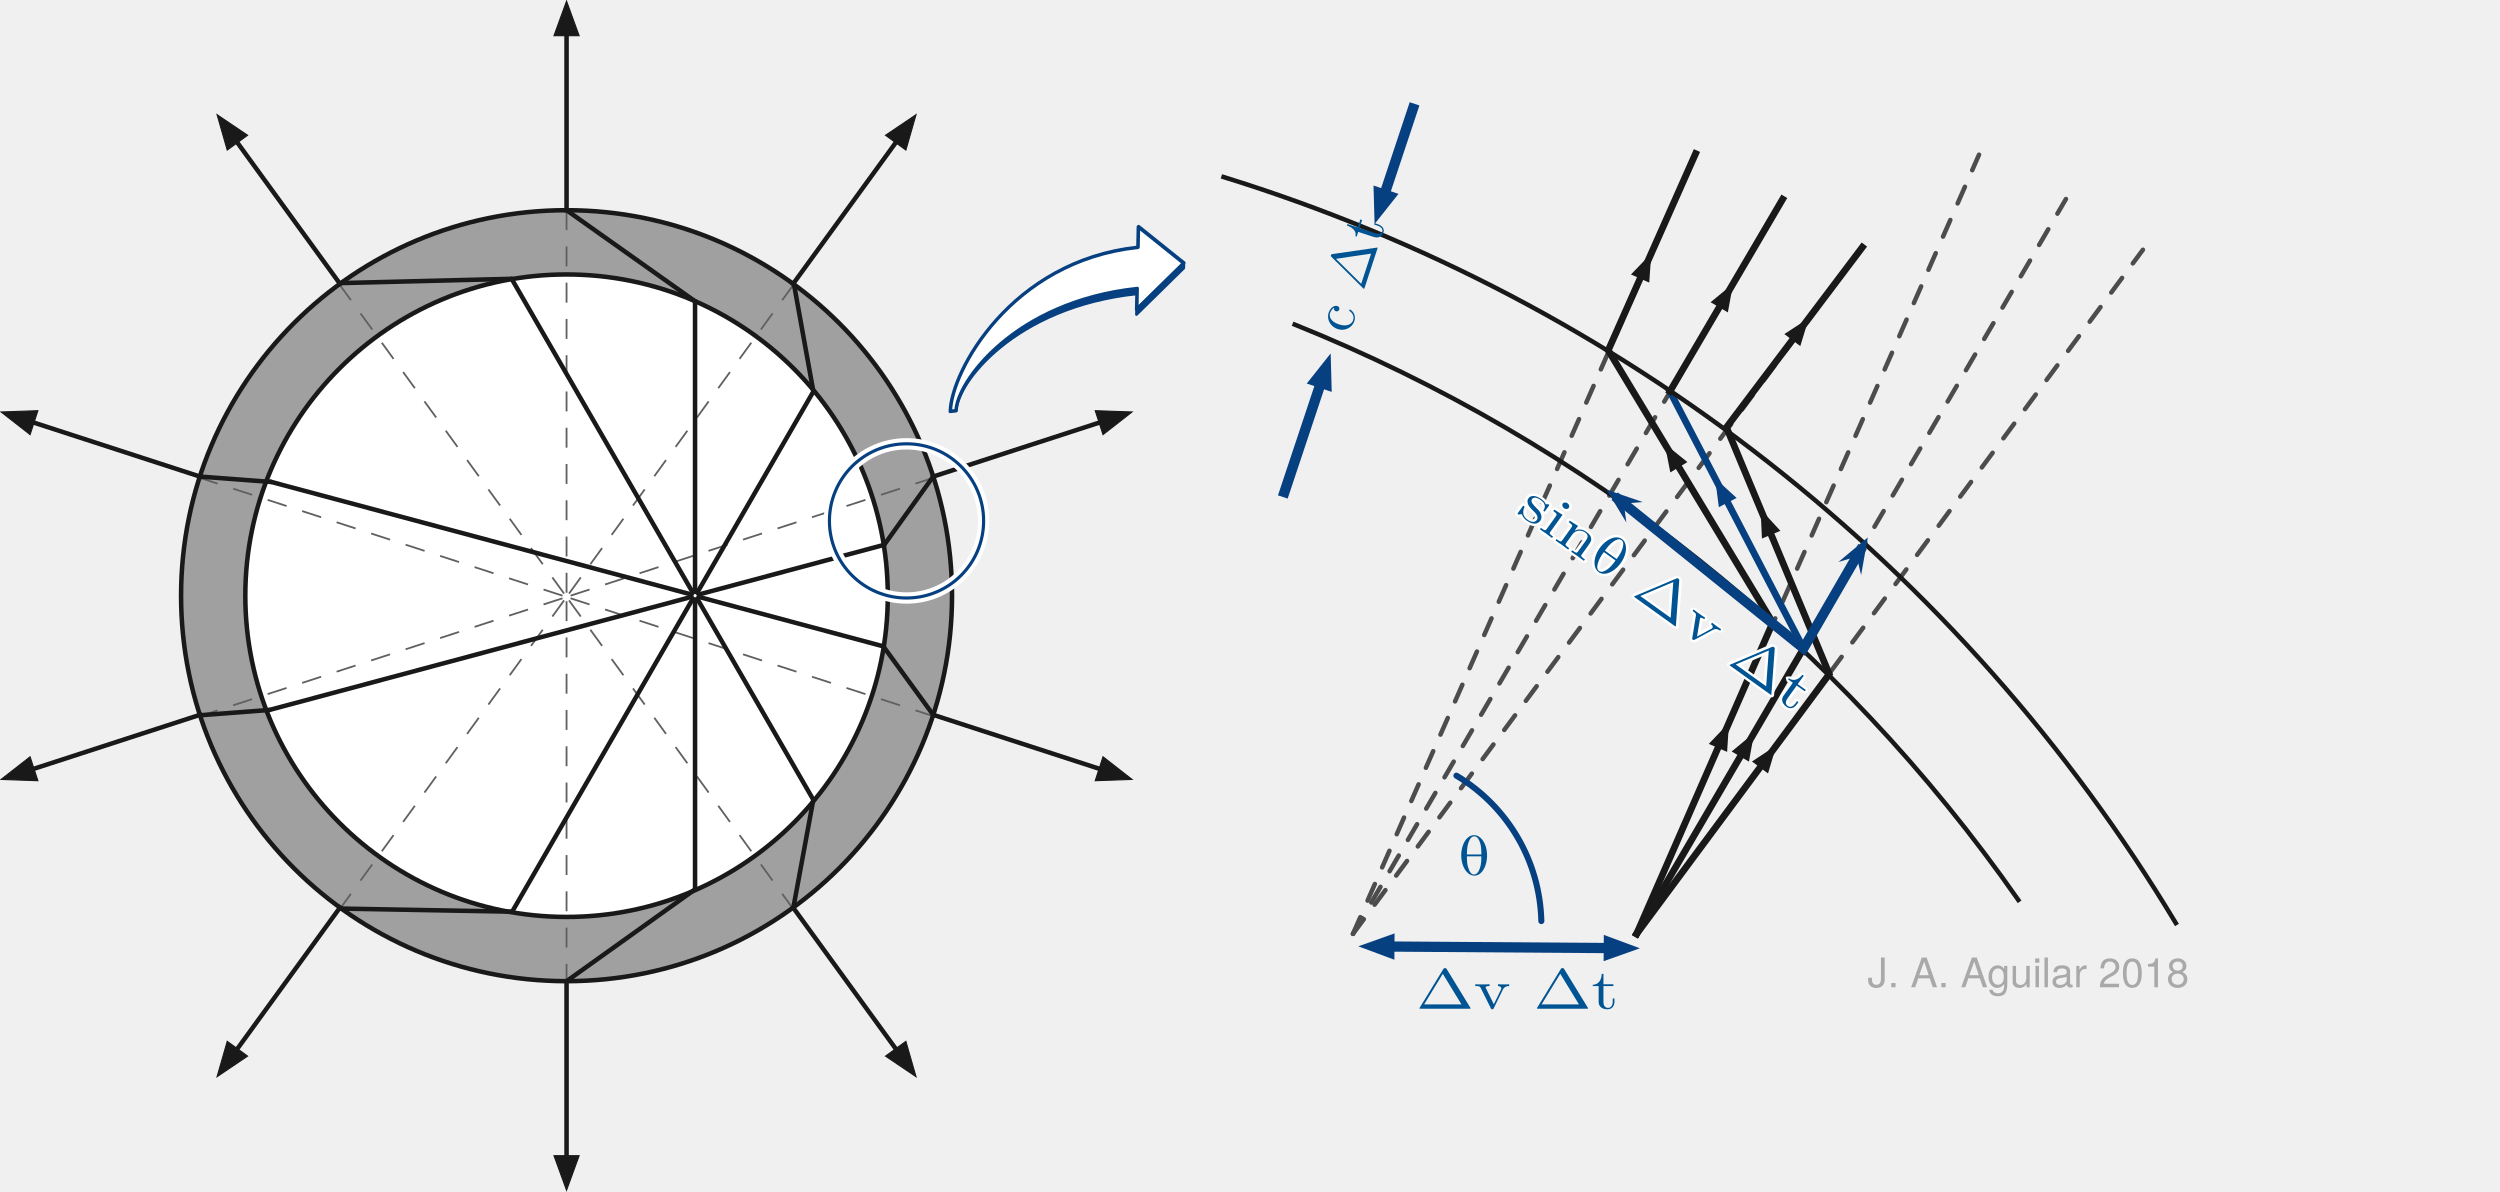
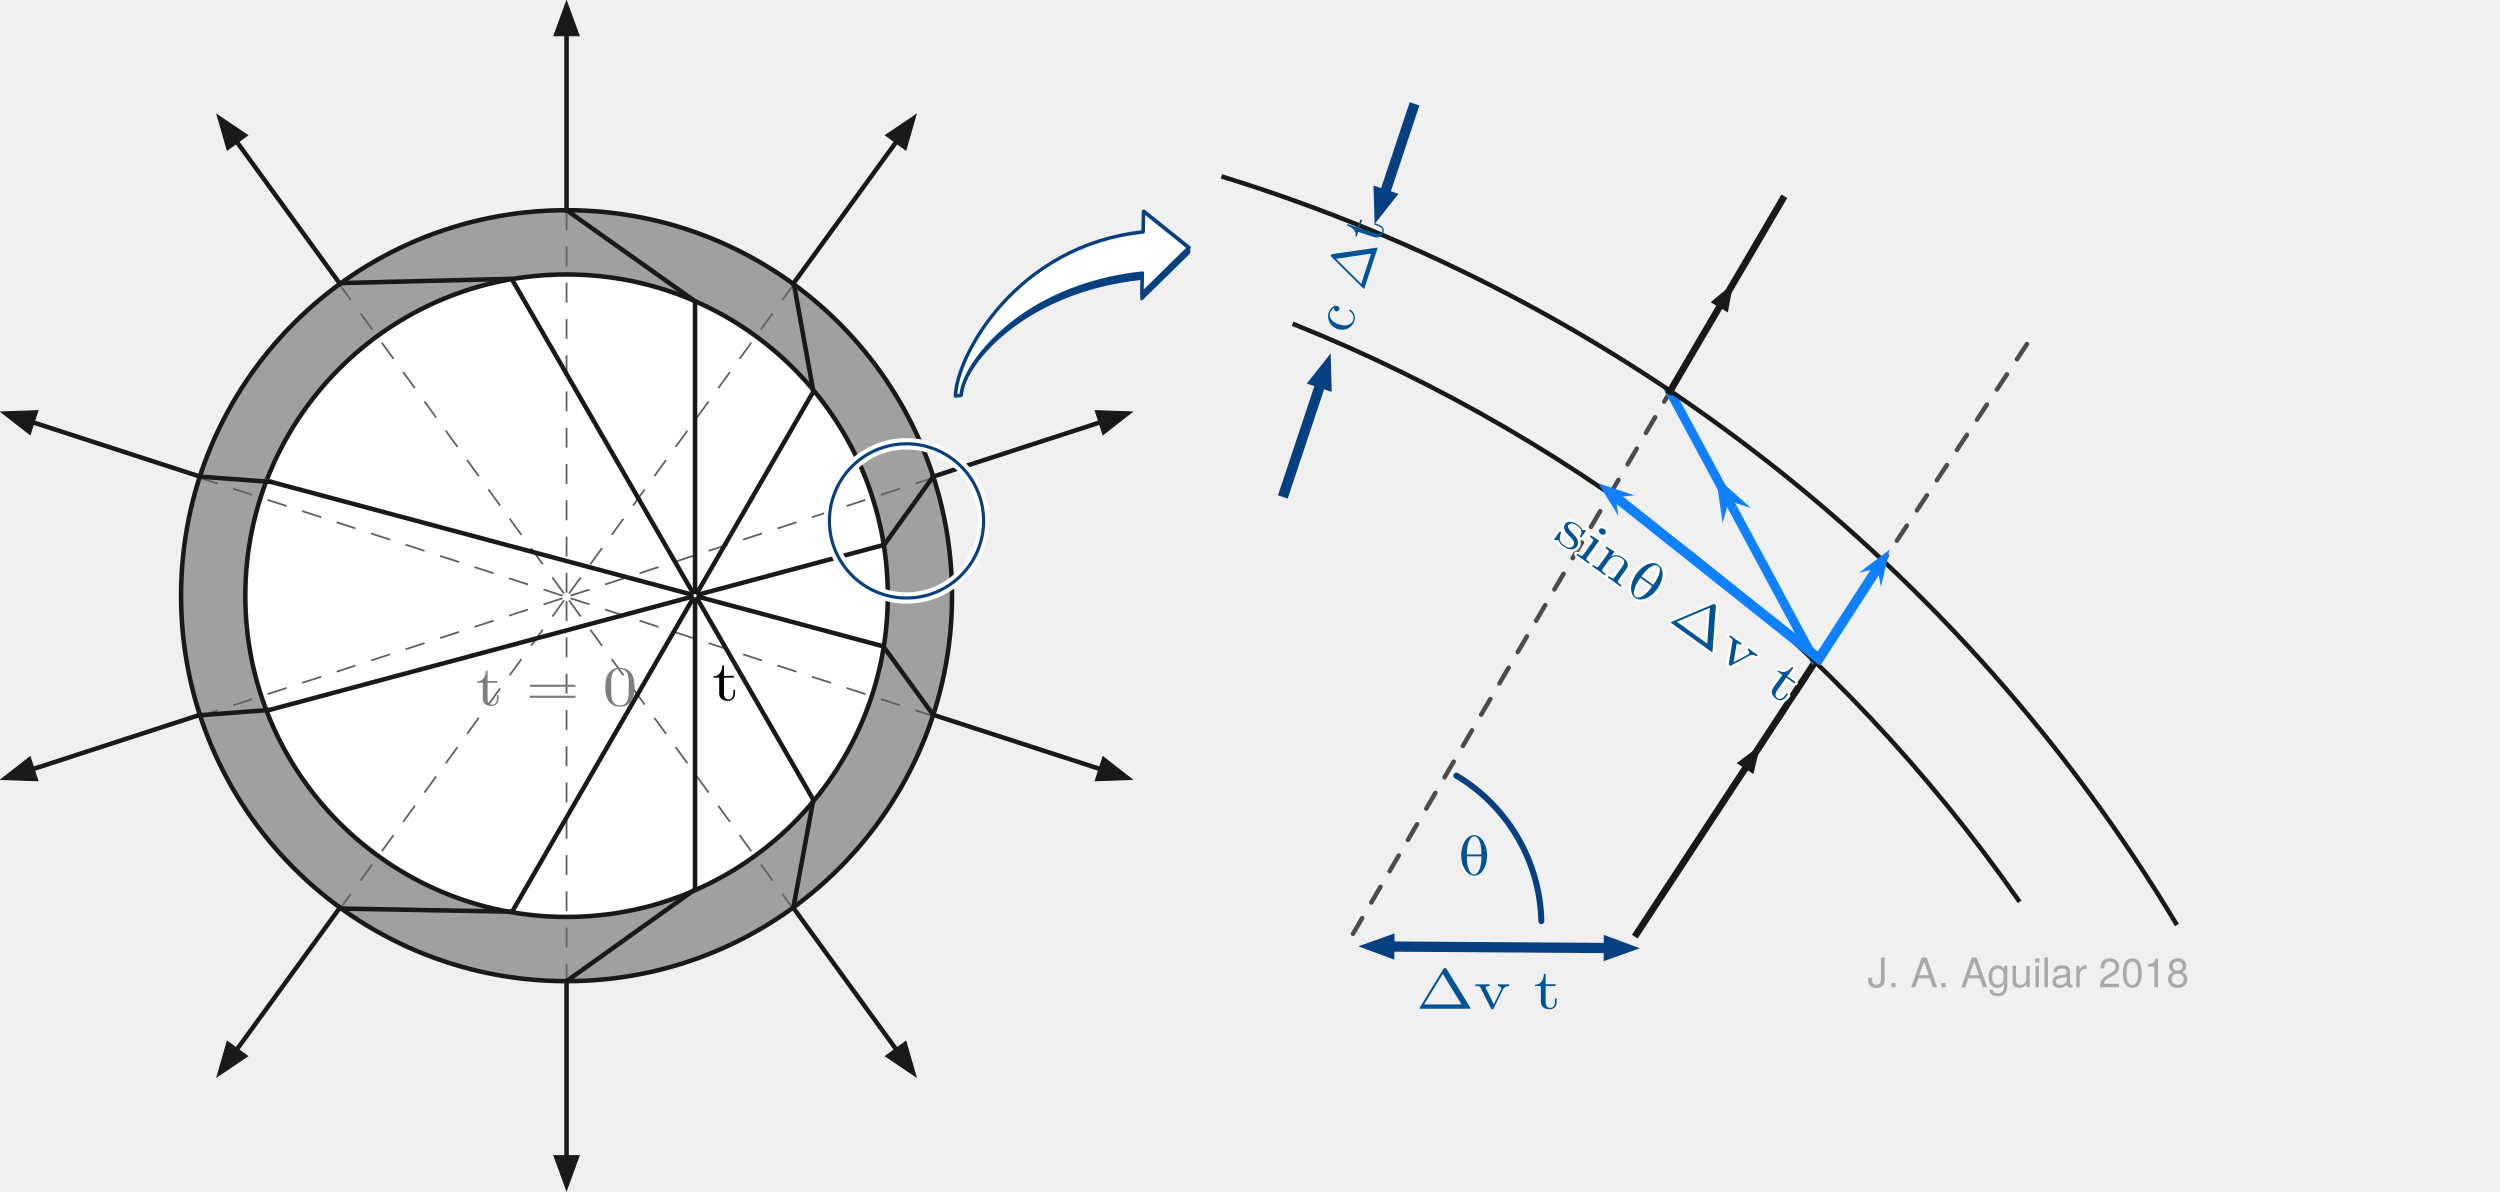
<svg xmlns="http://www.w3.org/2000/svg" version="1.1" width="551.507" height="262.825" viewBox="0, 0, 551.507, 262.825" preserveAspectRatio="none" id="svg2">
-   <defs id="defs_F7A4448A">
+   <defs id="defs_854A12B9">
    <marker orient="auto" refX="0.0" refY="0.0" id="9390180B_end_arrow" style="overflow:visible" markerUnits="userSpaceOnUse">
      <path id="9390180B_end_arrow_path" style="fill:#191919;fill-opacity:1;stroke:#191919;stroke-opacity:1;fill-rule:nonzero;stroke-linecap:square;stroke-linejoin:miter;stroke-width:0.25;stroke-miterlimit:10" d="M5.58,0 L-2.042,2.774 L-2.042,-2.774 z" />
-     </marker>
-     <marker orient="auto" refX="0.0" refY="0.0" id="B2320A0B_end_arrow" style="overflow:visible" markerUnits="userSpaceOnUse">
-       <path id="B2320A0B_end_arrow_path" style="fill:#191919;fill-opacity:1;stroke:#191919;stroke-opacity:1;fill-rule:nonzero;stroke-linecap:square;stroke-linejoin:miter;stroke-width:0.375;stroke-miterlimit:10" d="M-24.632,0 L-29.959,1.939 L-29.959,-1.939 z" />
    </marker>
    <marker orient="auto" refX="0.0" refY="0.0" id="031DD16C_end_arrow" style="overflow:visible" markerUnits="userSpaceOnUse">
      <path id="031DD16C_end_arrow_path" style="fill:#191919;fill-opacity:1;stroke:#191919;stroke-opacity:1;fill-rule:nonzero;stroke-linecap:square;stroke-linejoin:miter;stroke-width:0.375;stroke-miterlimit:10" d="M-22.128,0 L-27.455,1.939 L-27.455,-1.939 z" />
    </marker>
    <marker orient="auto" refX="0.0" refY="0.0" id="A21DD16C_end_arrow" style="overflow:visible" markerUnits="userSpaceOnUse">
-       <path id="A21DD16C_end_arrow_path" style="fill:#074080;fill-opacity:1;stroke:#074080;stroke-opacity:1;fill-rule:nonzero;stroke-linecap:square;stroke-linejoin:miter;stroke-width:0.375;stroke-miterlimit:10" d="M-22.128,0 L-27.455,1.939 L-27.455,-1.939 z" />
-     </marker>
-     <marker orient="auto" refX="0.0" refY="0.0" id="F2320A0B_end_arrow" style="overflow:visible" markerUnits="userSpaceOnUse">
-       <path id="F2320A0B_end_arrow_path" style="fill:#191919;fill-opacity:1;stroke:#191919;stroke-opacity:1;fill-rule:nonzero;stroke-linecap:square;stroke-linejoin:miter;stroke-width:0.375;stroke-miterlimit:10" d="M-20.135,0 L-25.462,1.939 L-25.462,-1.939 z" />
+       <path id="A21DD16C_end_arrow_path" style="fill:#0F80FF;fill-opacity:1;stroke:#0F80FF;stroke-opacity:1;fill-rule:nonzero;stroke-linecap:square;stroke-linejoin:miter;stroke-width:0.5;stroke-miterlimit:10" d="M-22.128,0 L-30.093,2.899 L-27.051,0 L-30.093,-2.899 z" />
    </marker>
    <marker orient="auto" refX="0.0" refY="0.0" id="13320A0B_start_arrow" style="overflow:visible" markerUnits="userSpaceOnUse">
-       <path id="13320A0B_start_arrow_path" style="fill:#074080;fill-opacity:1;stroke:#074080;stroke-opacity:1;fill-rule:nonzero;stroke-linecap:square;stroke-linejoin:miter;stroke-width:0.544;stroke-miterlimit:10" d="M-2.601,0 L3.413,-2.189 L1.116,-0 L3.413,2.189 z" />
+       <path id="13320A0B_start_arrow_path" style="fill:#0F80FF;fill-opacity:1;stroke:#0F80FF;stroke-opacity:1;fill-rule:nonzero;stroke-linecap:square;stroke-linejoin:miter;stroke-width:0.544;stroke-miterlimit:10" d="M-4.893,0 L1.122,-2.189 L-1.176,0 L1.122,2.189 z" />
    </marker>
    <marker orient="auto" refX="0.0" refY="0.0" id="13320A0B_end_arrow" style="overflow:visible" markerUnits="userSpaceOnUse">
-       <path id="13320A0B_end_arrow_path" style="fill:#074080;fill-opacity:1;stroke:#074080;stroke-opacity:1;fill-rule:nonzero;stroke-linecap:square;stroke-linejoin:miter;stroke-width:0.544;stroke-miterlimit:10" d="M2.601,0 L-3.413,2.189 L-1.116,0 L-3.413,-2.189 z" />
+       <path id="13320A0B_end_arrow_path" style="fill:#0F80FF;fill-opacity:1;stroke:#0F80FF;stroke-opacity:1;fill-rule:nonzero;stroke-linecap:square;stroke-linejoin:miter;stroke-width:0.544;stroke-miterlimit:10" d="M4.893,0 L-1.122,2.189 L1.176,0 L-1.122,-2.189 z" />
    </marker>
    <marker orient="auto" refX="0.0" refY="0.0" id="53320A0B_end_arrow" style="overflow:visible" markerUnits="userSpaceOnUse">
      <path id="53320A0B_end_arrow_path" style="fill:#074080;fill-opacity:1;stroke:#074080;stroke-opacity:1;fill-rule:nonzero;stroke-linecap:square;stroke-linejoin:miter;stroke-width:0.565;stroke-miterlimit:10" d="M4.423,0 L-2.449,2.501 L-2.449,-2.501 z" />
    </marker>
    <marker orient="auto" refX="0.0" refY="0.0" id="63320A0B_start_arrow" style="overflow:visible" markerUnits="userSpaceOnUse">
      <path id="63320A0B_start_arrow_path" style="fill:#074080;fill-opacity:1;stroke:#074080;stroke-opacity:1;fill-rule:nonzero;stroke-linecap:square;stroke-linejoin:miter;stroke-width:0.565;stroke-miterlimit:10" d="M-4.423,0 L2.449,-2.501 L2.449,2.501 z" />
    </marker>
  </defs>
  <g id="layer_Paper" style="fill:#000000;fill-opacity:1;stroke:#000000;stroke-opacity:1;fill-rule:nonzero;stroke-linecap:square;stroke-linejoin:miter;stroke-width:1;stroke-miterlimit:10">
    <path id="C8781BDA_join" d="" />
    <circle style="fill:#A0A0A0;stroke:#191919" id="1290180B" cx="124.983" cy="131.412" r="85.039" />
    <circle style="fill:#FFFFFF;stroke:#191919" id="3290180B" cx="124.983" cy="131.412" r="70.866" />
    <path style="fill:#FFFFFF;stroke:#606060;stroke-width:0.4;stroke-dasharray:4,4" id="4290180B" d="M124.983,132.83 L124.983,216.735 M124.316,132.613 L74.998,200.494 M123.904,132.046 L44.106,157.975 M123.904,131.346 L44.106,105.417 M124.316,130.779 L74.998,62.898 M124.983,130.562 L124.983,46.657 M125.649,130.779 L174.968,62.898 M126.061,131.346 L205.86,105.417 M126.061,132.046 L205.86,157.975 M125.649,132.613 L174.968,200.494" />
    <line style="fill:none;stroke:#191919;stroke-linecap:round" id="5290180B" x1="124.983" y1="46.373" x2="153.559" y2="66.622" />
    <line style="fill:none;stroke:#191919;stroke-linecap:round" id="6290180B" x1="75.073" y1="62.454" x2="112.867" y2="61.507" />
    <line style="fill:none;stroke:#191919;stroke-linecap:round" id="7290180B" x1="44.106" y1="105.134" x2="59.839" y2="106.316" />
    <line style="fill:none;stroke:#191919;stroke-linecap:round" id="8290180B" x1="175.165" y1="62.782" x2="179.432" y2="86.379" />
    <line style="fill:none;stroke:#191919;stroke-linecap:round" id="9290180B" x1="205.86" y1="105.134" x2="195.057" y2="120.186" />
    <line style="fill:none;stroke:#191919;stroke-linecap:round" id="A290180B" x1="205.86" y1="157.691" x2="195.026" y2="142.81" />
    <line style="fill:none;stroke:#191919;stroke-linecap:round" id="B290180B" x1="175.019" y1="200.235" x2="179.42" y2="176.425" />
    <line style="fill:none;stroke:#191919;stroke-linecap:round" id="C290180B" x1="124.983" y1="216.452" x2="153.33" y2="196.197" />
    <line style="fill:none;stroke:#191919;stroke-linecap:round" id="D290180B" x1="74.986" y1="200.43" x2="112.983" y2="201.117" />
    <line style="fill:none;stroke:#191919;stroke-linecap:round" id="E290180B" x1="44.212" y1="157.787" x2="59.427" y2="156.62" />
    <line style="fill:none;stroke:#191919" id="F290180B" x1="152.521" y1="131.15" x2="59.839" y2="106.316" />
    <line style="fill:none;stroke:#191919;stroke-linecap:round" id="0390180B" x1="153.33" y1="132.263" x2="153.33" y2="196.197" />
    <line style="fill:none;stroke:#191919;stroke-linecap:round" id="1390180B" x1="152.83" y1="132.1" x2="112.983" y2="201.117" />
    <line style="fill:none;stroke:#191919;stroke-linecap:round" id="2390180B" x1="152.83" y1="130.724" x2="112.867" y2="61.507" />
    <line style="fill:none;stroke:#191919;stroke-linecap:round" id="3390180B" x1="153.33" y1="130.562" x2="153.33" y2="66.527" />
    <line style="fill:none;stroke:#191919;stroke-linecap:round" id="4390180B" x1="153.829" y1="130.724" x2="179.432" y2="86.379" />
    <line style="fill:none;stroke:#191919;stroke-linecap:round" id="5390180B" x1="154.138" y1="131.15" x2="195.057" y2="120.186" />
    <line style="fill:none;stroke:#191919;stroke-linecap:round" id="6390180B" x1="154.138" y1="131.675" x2="194.987" y2="142.62" />
    <line style="fill:none;stroke:#191919;stroke-linecap:round" id="7390180B" x1="153.829" y1="132.1" x2="179.42" y2="176.425" />
    <line style="fill:none;stroke:#191919;stroke-linecap:round" id="8390180B" x1="152.521" y1="131.675" x2="59.427" y2="156.62" />
    <line style="fill:none;stroke:#191919;marker-end:url(#9390180B_end_arrow)" id="9390180B" x1="124.983" y1="216.452" x2="124.983" y2="256.987" />
    <line style="fill:none;stroke:#191919;marker-end:url(#9390180B_end_arrow)" id="A390180B" x1="74.998" y1="200.211" x2="51.172" y2="233.005" />
    <line style="fill:none;stroke:#191919;marker-end:url(#9390180B_end_arrow)" id="B390180B" x1="44.106" y1="157.691" x2="5.554" y2="170.217" />
    <line style="fill:none;stroke:#191919;marker-end:url(#9390180B_end_arrow)" id="D390180B" x1="44.106" y1="105.134" x2="5.554" y2="92.608" />
    <line style="fill:none;stroke:#191919;marker-end:url(#9390180B_end_arrow)" id="E390180B" x1="74.998" y1="62.614" x2="51.172" y2="29.82" />
    <line style="fill:none;stroke:#191919;marker-end:url(#9390180B_end_arrow)" id="F390180B" x1="124.983" y1="46.373" x2="124.983" y2="5.838" />
    <line style="fill:none;stroke:#191919;marker-end:url(#9390180B_end_arrow)" id="0490180B" x1="174.968" y1="62.614" x2="198.794" y2="29.82" />
    <line style="fill:none;stroke:#191919;marker-end:url(#9390180B_end_arrow)" id="1490180B" x1="205.86" y1="105.134" x2="244.412" y2="92.608" />
    <line style="fill:none;stroke:#191919;marker-end:url(#9390180B_end_arrow)" id="2490180B" x1="205.86" y1="157.691" x2="244.412" y2="170.217" />
    <line style="fill:none;stroke:#191919;marker-end:url(#9390180B_end_arrow)" id="3490180B" x1="174.968" y1="200.211" x2="198.794" y2="233.005" />
    <circle style="fill:none;stroke:#FFFFFF;stroke-width:2.5" id="4490180B" cx="199.982" cy="114.914" r="17.008" />
    <circle style="fill:none;stroke:#074080;stroke-width:0.7" id="5490180B" cx="199.982" cy="114.914" r="17.008" />
-     <g id="A6101B0B" transform="matrix(1.323768,-0.1407812,-0.02715488,1.323625,-74.346,10.55202)">
-       <path style="fill:#074080;stroke:#074080;stroke-width:0.5" id="66101B0B" d="M247.025,66.395 C247.025,66.395 247.025,67.255 247.025,67.255 C226.528,67.255 217.211,79.082 217.211,83.584 C217.211,78.845 226.528,66.395 247.025,66.395" />
-       <path style="fill:#FFFFFF;stroke:#074080;stroke-linecap:round;stroke-linejoin:round;stroke-width:0.6" id="76101B0B" d="M247.025,66.395 C226.528,66.395 217.211,78.845 217.211,83.584 C216.836,83.584 216.625,83.584 216.25,83.584 C216.25,76.949 225.867,59.52 247.025,59.52 L247.025,56.082 L254.719,62.958 L247.025,69.833 L247.025,66.395" />
-       <polyline style="fill:#074080;stroke:#074080;stroke-linecap:round;stroke-linejoin:round;stroke-width:0.5" id="86101B0B" points="247.025,69.833 247.025,70.692 254.719,63.817 254.719,62.958 247.025,69.833" />
+     <g id="5A891003" transform="matrix(1.323768,-0.1407812,-0.02715488,1.323625,-74.80548,11.81248)">
+       <path style="fill:#074080;stroke:#074080;stroke-width:0.5" id="E9891003" d="M248.159,62.994 C248.159,62.994 248.159,63.853 248.159,63.853 C227.662,63.853 218.345,75.681 218.345,80.182 C218.345,75.444 227.662,62.994 248.159,62.994" />
+       <path style="fill:#FFFFFF;stroke:#074080;stroke-linecap:round;stroke-linejoin:round;stroke-width:0.6" id="2A891003" d="M248.159,62.994 C227.662,62.994 218.345,75.444 218.345,80.182 C217.97,80.182 217.759,80.182 217.384,80.182 C217.384,73.547 227.001,56.118 248.159,56.118 L248.159,52.681 L255.853,59.556 L248.159,66.431 L248.159,62.994" />
+       <polyline style="fill:#074080;stroke:#074080;stroke-linecap:round;stroke-linejoin:round;stroke-width:0.5" id="4A891003" points="248.159,66.431 248.159,67.291 255.853,60.415 255.853,59.556 248.159,66.431" />
    </g>
-     <line style="fill:none;stroke:#4C4C4C;stroke-linecap:round;stroke-dasharray:4,4" id="42320A0B" x1="361.051" y1="205.998" x2="455.752" y2="43.905" />
-     <line style="fill:none;stroke:#4C4C4C;stroke-linecap:round;stroke-dasharray:4,4" id="62320A0B" x1="361.051" y1="205.998" x2="472.73" y2="55.1" />
-     <line style="fill:none;stroke:#4C4C4C;stroke-linecap:round;stroke-dasharray:4,4" id="72320A0B" x1="361.051" y1="205.998" x2="436.576" y2="34.13" />
+     <line style="fill:none;stroke:#4C4C4C;stroke-linecap:round;stroke-dasharray:4,4" id="42320A0B" x1="361.051" y1="205.998" x2="447.759" y2="75.003" />
    <line style="fill:none;stroke:#4C4C4C;stroke-linecap:round;stroke-dasharray:4,4" id="82320A0B" x1="298.475" y1="205.998" x2="393.25" y2="43.949" />
-     <line style="fill:none;stroke:#4C4C4C;stroke-linecap:round;stroke-dasharray:4,4" id="92320A0B" x1="298.475" y1="205.998" x2="410.327" y2="55.229" />
-     <line style="fill:none;stroke:#4C4C4C;stroke-linecap:round;stroke-dasharray:4,4" id="A2320A0B" x1="298.475" y1="205.998" x2="374.049" y2="33.892" />
-     <g id="B2320A0B_arrowsAlong">
-       <polyline style="fill:none;stroke:#191919;stroke-width:1.5;marker-end:url(#B2320A0B_end_arrow)" id="B2320A0B" points="361.051,205.998 391.066,137.365 354.783,77.271 374.049,33.892" />
-       <path id="B2320A0B_endVertex_0" style="fill:#191919;stroke:#191919;stroke-width:0.375" d="M381.197,159.933 L380.839,165.591 L377.285,164.037 z" />
-       <path id="B2320A0B_endVertex_1" style="fill:#191919;stroke:#191919;stroke-width:0.375" d="M367.514,98.357 L371.927,101.915 L368.608,103.92 z" />
-     </g>
    <g id="031DD16C_arrowsAlong">
-       <line style="fill:none;stroke:#191919;stroke-width:1.5;marker-end:url(#031DD16C_end_arrow)" id="031DD16C" x1="361.051" y1="205.998" x2="397.869" y2="143.034" />
+       <line style="fill:none;stroke:#191919;stroke-width:1.5;marker-end:url(#031DD16C_end_arrow)" id="031DD16C" x1="361.051" y1="205.998" x2="400.137" y2="146.436" />
    </g>
    <g id="A21DD16C_arrowsAlong">
-       <line style="fill:none;stroke:#074080;stroke-width:1.5;marker-end:url(#A21DD16C_end_arrow)" id="A21DD16C" x1="397.869" y1="143.034" x2="368.389" y2="86.342" />
+       <line style="fill:none;stroke:#0F80FF;stroke-width:2;marker-end:url(#A21DD16C_end_arrow)" id="A21DD16C" x1="400.137" y1="145.302" x2="368.389" y2="86.342" />
    </g>
    <g id="F11DD16C_arrowsAlong">
      <line style="fill:none;stroke:#191919;stroke-width:1.5;marker-end:url(#031DD16C_end_arrow)" id="F11DD16C" x1="368.389" y1="86.342" x2="393.25" y2="43.949" />
    </g>
    <path style="fill:none;stroke:#191919" id="D2320A0B" d="M445.241,198.533 C405.495,141.613 350.027,97.505 285.617,71.601" />
    <path style="fill:none;stroke:#191919" id="E2320A0B" d="M479.986,203.634 C432.565,124.827 357.786,66.24 269.921,39.056" />
-     <g id="F2320A0B_arrowsAlong">
-       <polyline style="fill:none;stroke:#191919;stroke-width:1.5;marker-end:url(#F2320A0B_end_arrow)" id="F2320A0B" points="361.051,205.998 403.539,148.704 380.861,94.279 410.834,54.545" />
-       <path id="F2320A0B_endVertex_0" style="fill:#191919;stroke:#191919;stroke-width:0.375" d="M391.545,164.877 L389.929,170.311 L386.814,168.001 z" />
-       <path id="F2320A0B_endVertex_1" style="fill:#191919;stroke:#191919;stroke-width:0.375" d="M388.606,112.865 L392.444,117.036 L388.865,118.528 z" />
-     </g>
    <path style="fill:none;stroke:#074080;stroke-linecap:round;stroke-width:1.338" id="03320A0B" d="M340.025,203.186 C339.704,189.986 332.629,177.875 321.289,171.112" />
-     <polyline style="fill:none;stroke:#074080;stroke-width:2.175;marker-start:url(#13320A0B_start_arrow);marker-end:url(#13320A0B_end_arrow)" id="13320A0B" points="410.342,121.491 397.869,143.034 357.05,110.153" />
+     <polyline style="fill:none;stroke:#0F80FF;stroke-width:2.175;marker-start:url(#13320A0B_start_arrow);marker-end:url(#13320A0B_end_arrow)" id="13320A0B" points="413.743,126.027 401.271,145.302 357.05,110.153" />
    <text id="23320A0B" style="fill:#005493;stroke:none" font-family="Cambria Math" font-size="12" font-weight="normal" font-style="normal" transform="matrix(1.275614,0.000000000001,-0,1.041466,-86.84524,-7.529647)">
      <tspan x="320.098" y="192.586">θ</tspan>
    </text>
    <text id="33320A0B" style="fill:#005493;stroke:none" font-family="Cambria Math" font-size="7" font-weight="normal" font-style="normal" transform="matrix(0.5775649,-1.760212,1.760212,0.5775649,41.28518,549.7628)">
      <tspan x="287.216" y="51.389">c Δt </tspan>
    </text>
    <text id="43320A0B" style="fill:#005493;stroke:none" font-family="Cambria Math" font-size="12" font-weight="normal" font-style="normal" transform="matrix(1.275614,0.000000000001,-0,1.041466,-84.34519,-8.75208)">
-       <tspan x="311.027" y="222.066">Δv Δt </tspan>
+       <tspan x="311.027" y="222.066">Δv t </tspan>
    </text>
    <line style="fill:none;stroke:#074080;stroke-width:2.262;marker-end:url(#53320A0B_end_arrow)" id="53320A0B" x1="311.696" y1="23.979" x2="304.893" y2="44.44" />
    <line style="fill:none;stroke:#074080;stroke-width:2.262;marker-start:url(#63320A0B_start_arrow);marker-end:url(#53320A0B_end_arrow)" id="63320A0B" x1="304.893" y1="208.798" x2="356.514" y2="209.158" />
    <line style="fill:none;stroke:#074080;stroke-width:2.262;marker-end:url(#53320A0B_end_arrow)" id="AA0CDC0B" x1="283.35" y1="108.562" x2="291.89" y2="82.94" />
-     <g id="7B8C8C4C" transform="matrix(0.9982961,0.05835091,-0.05835091,0.9982961,9.091889,-21.22747)">
-       <text id="19424D0B" style="fill:none;stroke:#FFFFFF;stroke-linejoin:bevel" font-family="Cambria Math" font-size="12" font-weight="normal" font-style="normal" transform="matrix(1.078289,0.6815308,-0.5564311,0.8803613,63.72264,-225.1171)">
-         <tspan x="320.607" y="138.115">sinθ Δv Δt </tspan>
+     <g id="064B9CF2">
+       <text id="19424D0B" style="fill:none;stroke:#FFFFFF;stroke-linejoin:bevel" font-family="Cambria Math" font-size="12" font-weight="normal" font-style="normal" transform="matrix(1.036683,0.7432887,-0.6068529,0.846393,88.99492,-247.3682)">
+         <tspan x="328.677" y="143.798">sinθ Δv t </tspan>
      </text>
-       <text id="3CAC384C" style="fill:#005493;stroke:none" font-family="Cambria Math" font-size="12" font-weight="normal" font-style="normal" transform="matrix(1.078289,0.6815308,-0.5564311,0.8803613,63.72264,-225.1171)">
-         <tspan x="320.607" y="138.115">sinθ Δv Δt </tspan>
+       <text id="3CAC384C" style="fill:#005493;stroke:none" font-family="Cambria Math" font-size="12" font-weight="normal" font-style="normal" transform="matrix(1.036683,0.7432887,-0.6068529,0.846393,80.0522,-241.5897)">
+         <tspan x="331.735" y="134.286">sinθ Δv t </tspan>
      </text>
    </g>
    <text id="11D1838A" style="fill:#A9A9A9;stroke:none" font-family="Helvetica Neue" font-size="9" font-weight="normal" font-style="normal">
      <tspan x="411.94" y="217.798">J. A. Aguilar 2018</tspan>
    </text>
+     <text id="622D68A9" style="fill:#7F7F7F;stroke:none" font-family="Cambria Math" font-size="12" font-weight="normal" font-style="normal" transform="matrix(1.275614,0.000000000001,-0,1.041466,-27.15643,-5.978097)">
+       <tspan x="103.531" y="155.168">t = 0</tspan>
+     </text>
+     <text id="FACB3BA9" style="stroke:none" font-family="Cambria Math" font-size="12" font-weight="normal" font-style="normal" transform="matrix(1.275614,0.000000000001,-0,1.041466,-41.53174,-5.93108)">
+       <tspan x="155.688" y="154.034">t</tspan>
+     </text>
  </g>
</svg>
